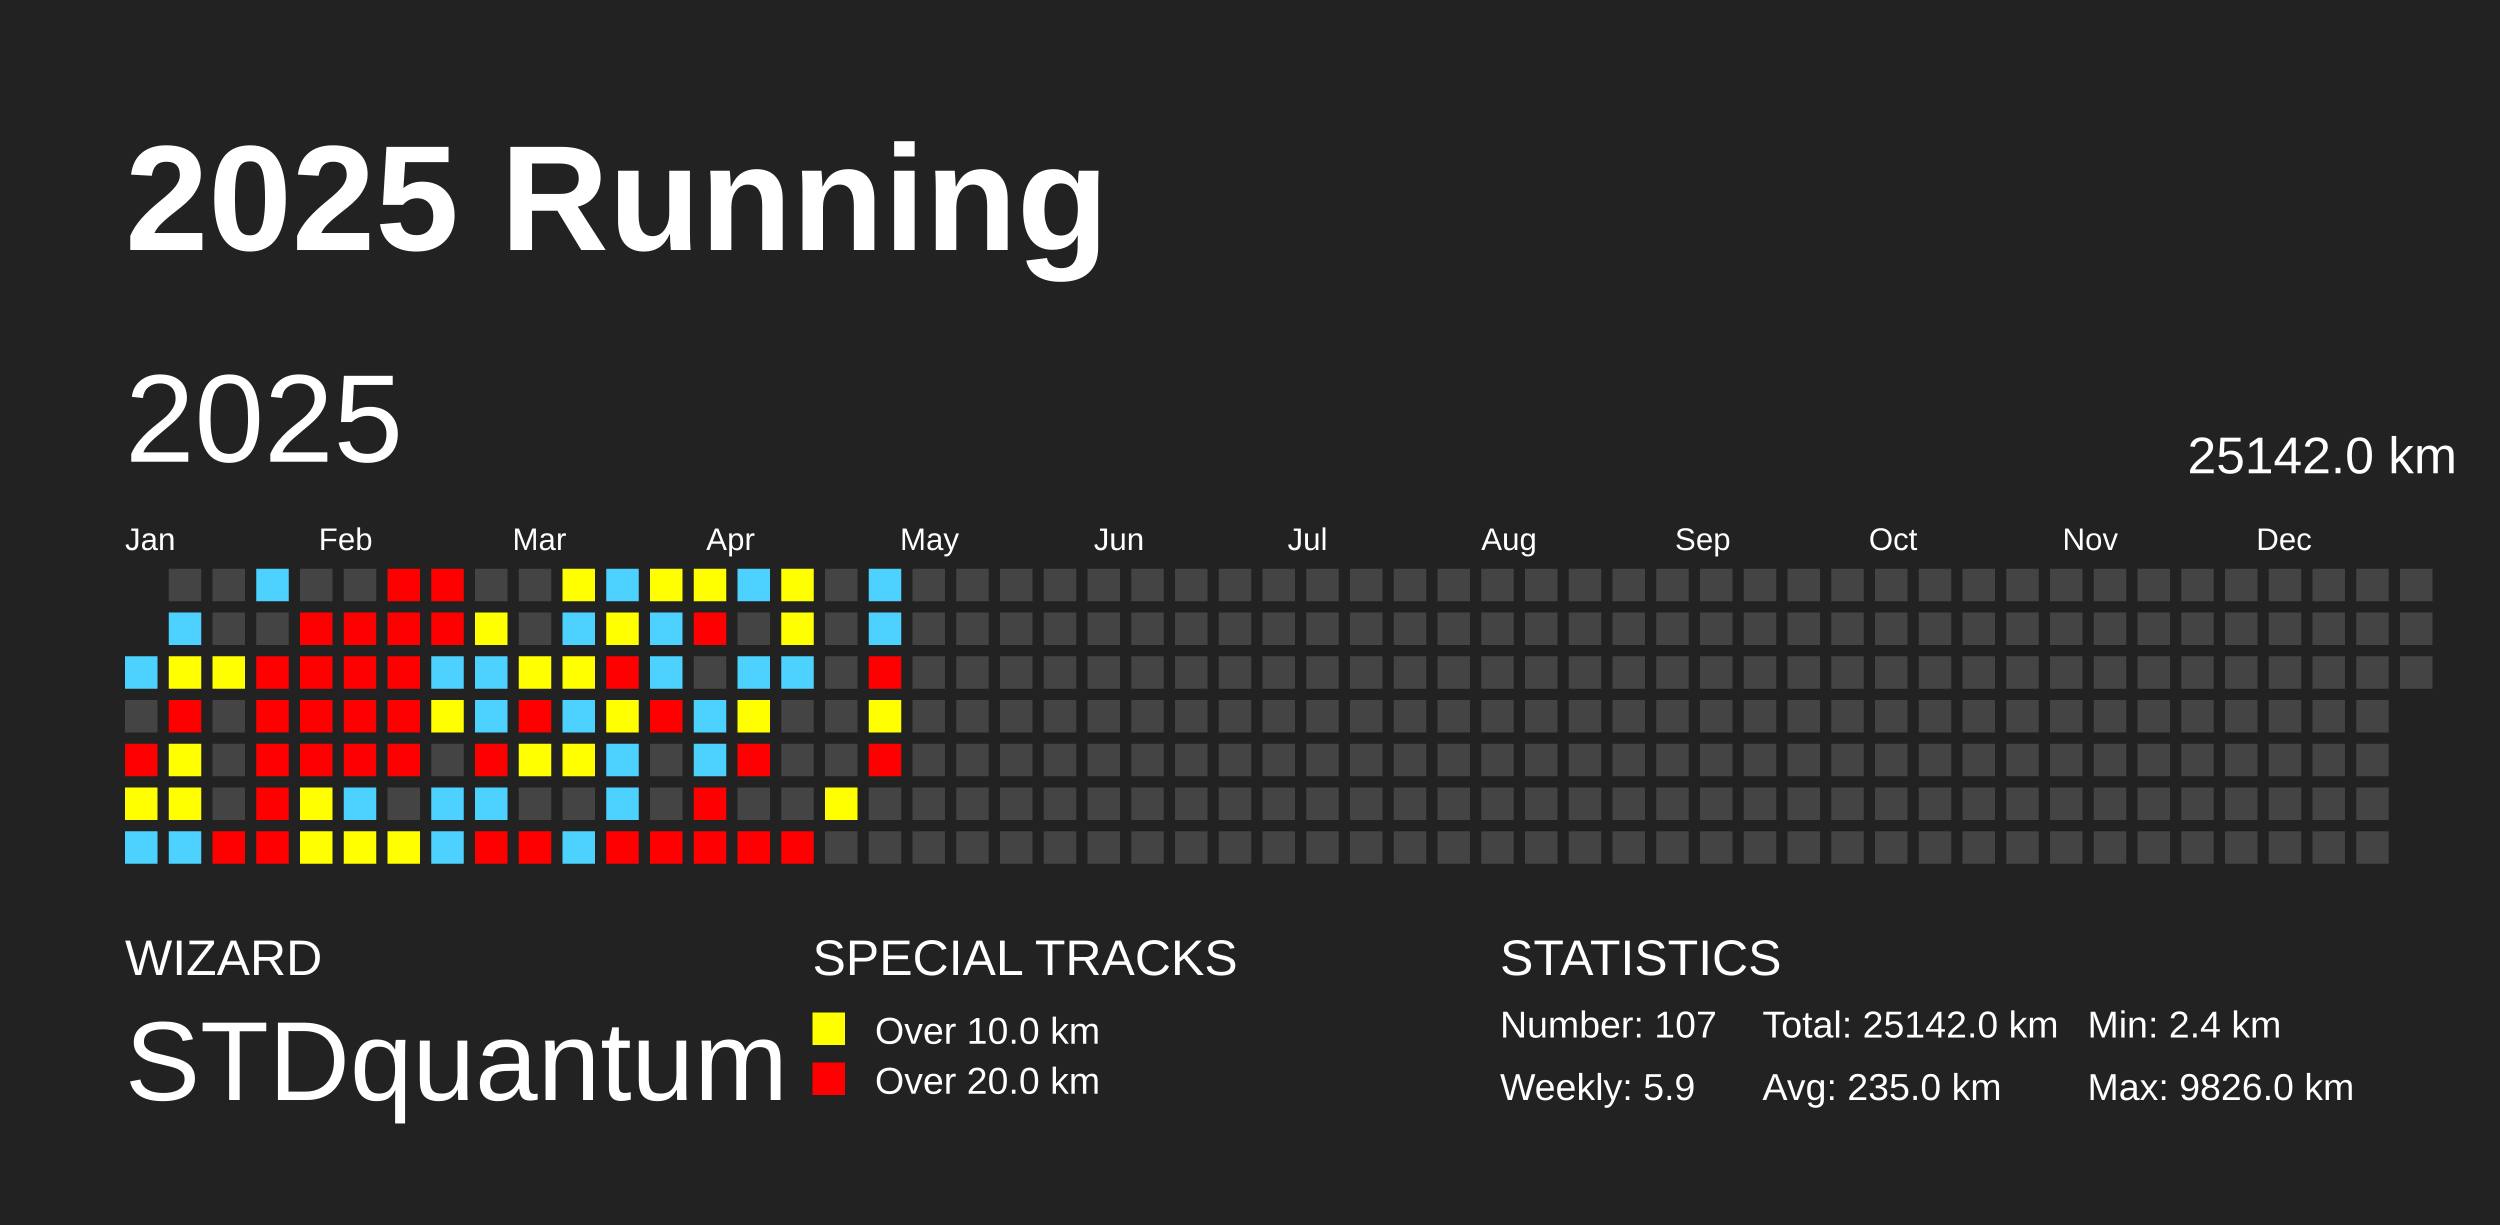
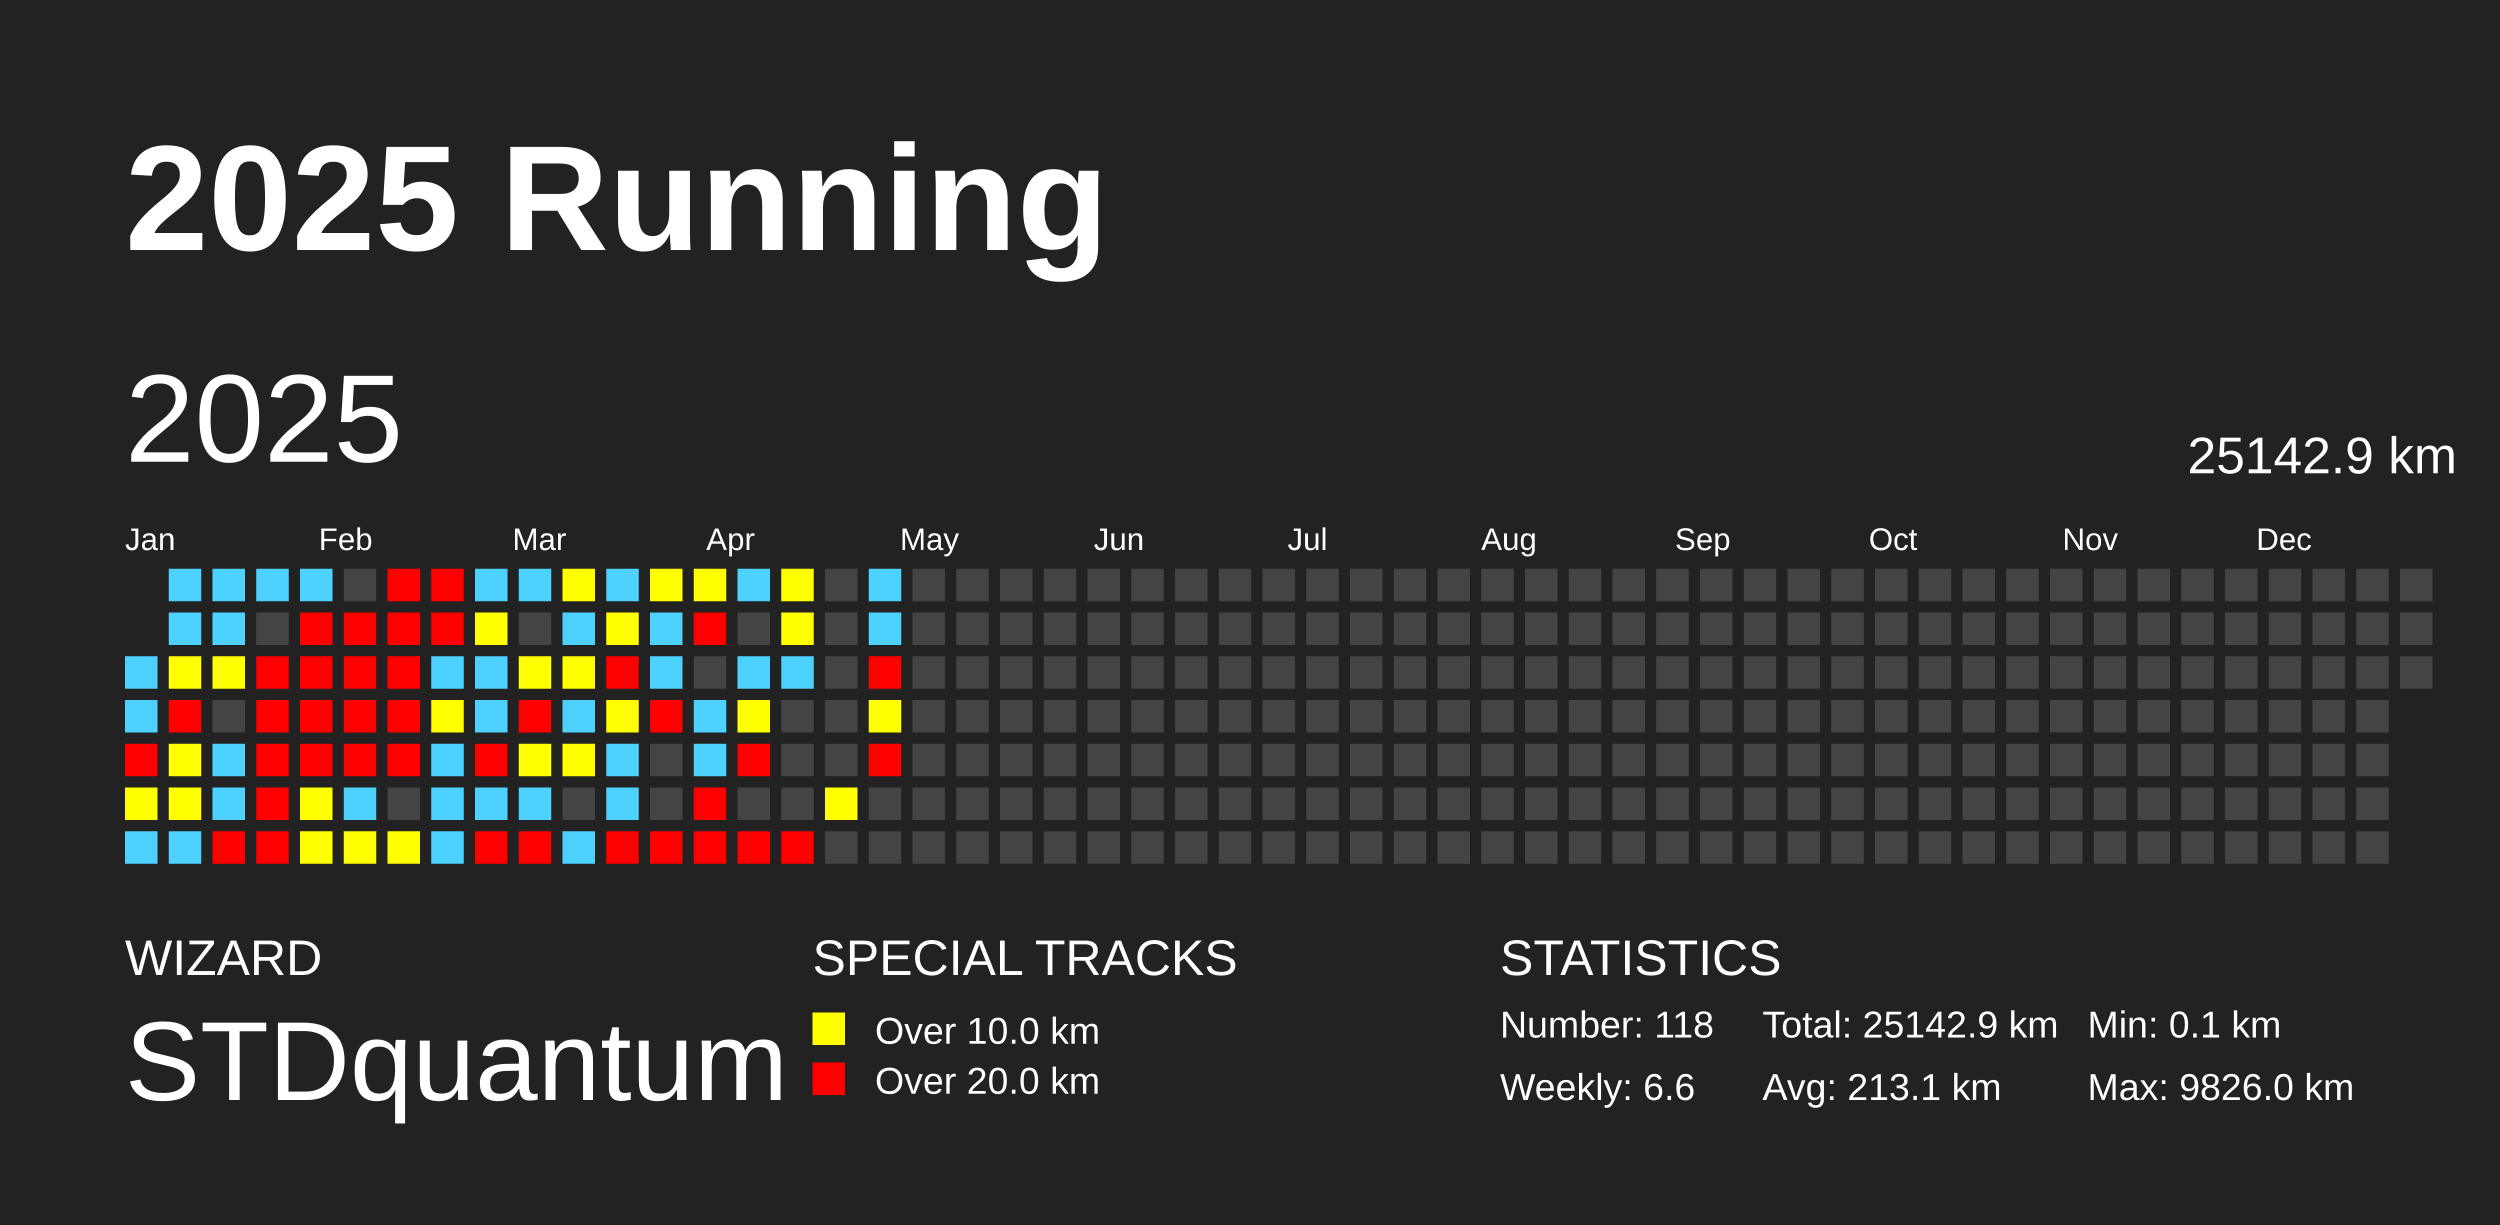
<svg xmlns="http://www.w3.org/2000/svg" baseProfile="full" height="98mm" version="1.1" viewBox="0,0,200,98" width="200mm">
  <defs />
  <rect fill="#222222" height="98" width="200" x="0" y="0" />
  <text fill="#FFFFFF" style="font-size:12px; font-family:Arial; font-weight:bold;" x="10" y="20">2025 Running</text>
  <text fill="#FFFFFF" style="font-size:4px; font-family:Arial" x="10" y="78">WIZARD</text>
  <text fill="#FFFFFF" style="font-size:9px; font-family:Arial" x="10" y="88">STDquantum</text>
  <text fill="#FFFFFF" style="font-size:4px; font-family:Arial" x="65" y="78">SPECIAL TRACKS</text>
  <rect fill="yellow" height="2.6" width="2.6" x="65" y="81" />
  <text fill="#FFFFFF" style="font-size:3px; font-family:Arial" x="70" y="83.5">Over 10.0 km</text>
  <rect fill="red" height="2.6" width="2.6" x="65" y="85" />
  <text fill="#FFFFFF" style="font-size:3px; font-family:Arial" x="70" y="87.5">Over 20.0 km</text>
  <text fill="#FFFFFF" style="font-size:4px; font-family:Arial" x="120" y="78">STATISTICS</text>
-   <text fill="#FFFFFF" style="font-size:3px; font-family:Arial" x="120" y="83">Number: 107</text>
-   <text fill="#FFFFFF" style="font-size:3px; font-family:Arial" x="120" y="88">Weekly: 5.9</text>
-   <text fill="#FFFFFF" style="font-size:3px; font-family:Arial" x="141" y="83">Total: 25142.0 km</text>
-   <text fill="#FFFFFF" style="font-size:3px; font-family:Arial" x="141" y="88">Avg: 235.0 km</text>
-   <text fill="#FFFFFF" style="font-size:3px; font-family:Arial" x="167" y="83">Min: 2.4 km</text>
+   <text fill="#FFFFFF" style="font-size:3px; font-family:Arial" x="120" y="83">Number: 118</text>
+   <text fill="#FFFFFF" style="font-size:3px; font-family:Arial" x="120" y="88">Weekly: 6.6</text>
+   <text fill="#FFFFFF" style="font-size:3px; font-family:Arial" x="141" y="83">Total: 25142.9 km</text>
+   <text fill="#FFFFFF" style="font-size:3px; font-family:Arial" x="141" y="88">Avg: 213.1 km</text>
+   <text fill="#FFFFFF" style="font-size:3px; font-family:Arial" x="167" y="83">Min: 0.1 km</text>
  <text fill="#FFFFFF" style="font-size:3px; font-family:Arial" x="167" y="88">Max: 9826.0 km</text>
  <text dominant-baseline="hanging" fill="#FFFFFF" style="font-size:10.0px; font-family:Arial;" x="10" y="30">2025</text>
-   <text dominant-baseline="hanging" fill="#FFFFFF" style="font-size:4.125px; font-family:Arial;" x="175" y="35">25142.0 km</text>
+   <text dominant-baseline="hanging" fill="#FFFFFF" style="font-size:4.125px; font-family:Arial;" x="175" y="35">25142.9 km</text>
  <text fill="#FFFFFF" style="font-size:2.5px; font-family:Arial" x="10.0" y="44">Jan</text>
  <text fill="#FFFFFF" style="font-size:2.5px; font-family:Arial" x="25.5" y="44">Feb</text>
  <text fill="#FFFFFF" style="font-size:2.5px; font-family:Arial" x="41.0" y="44">Mar</text>
  <text fill="#FFFFFF" style="font-size:2.5px; font-family:Arial" x="56.5" y="44">Apr</text>
  <text fill="#FFFFFF" style="font-size:2.5px; font-family:Arial" x="72.0" y="44">May</text>
  <text fill="#FFFFFF" style="font-size:2.5px; font-family:Arial" x="87.5" y="44">Jun</text>
  <text fill="#FFFFFF" style="font-size:2.5px; font-family:Arial" x="103.0" y="44">Jul</text>
  <text fill="#FFFFFF" style="font-size:2.5px; font-family:Arial" x="118.5" y="44">Aug</text>
  <text fill="#FFFFFF" style="font-size:2.5px; font-family:Arial" x="134.0" y="44">Sep</text>
  <text fill="#FFFFFF" style="font-size:2.5px; font-family:Arial" x="149.5" y="44">Oct</text>
  <text fill="#FFFFFF" style="font-size:2.5px; font-family:Arial" x="165.0" y="44">Nov</text>
  <text fill="#FFFFFF" style="font-size:2.5px; font-family:Arial" x="180.5" y="44">Dec</text>
  <rect fill="#4dd2ff" height="2.6" width="2.6" x="10.0" y="52.5" />
-   <rect fill="#444444" height="2.6" width="2.6" x="10.0" y="56.0" />
+   <rect fill="#4dd2ff" height="2.6" width="2.6" x="10.0" y="56.0" />
  <rect fill="red" height="2.6" width="2.6" x="10.0" y="59.5" />
  <rect fill="#ffff00" height="2.6" width="2.6" x="10.0" y="63.0" />
  <rect fill="#4dd2ff" height="2.6" width="2.6" x="10.0" y="66.5" />
-   <rect fill="#444444" height="2.6" width="2.6" x="13.5" y="45.5" />
+   <rect fill="#4dd2ff" height="2.6" width="2.6" x="13.5" y="45.5" />
  <rect fill="#4dd2ff" height="2.6" width="2.6" x="13.5" y="49.0" />
  <rect fill="#ffff00" height="2.6" width="2.6" x="13.5" y="52.5" />
  <rect fill="red" height="2.6" width="2.6" x="13.5" y="56.0" />
  <rect fill="#ffff00" height="2.6" width="2.6" x="13.5" y="59.5" />
  <rect fill="#ffff00" height="2.6" width="2.6" x="13.5" y="63.0" />
  <rect fill="#4dd2ff" height="2.6" width="2.6" x="13.5" y="66.5" />
-   <rect fill="#444444" height="2.6" width="2.6" x="17.0" y="45.5" />
-   <rect fill="#444444" height="2.6" width="2.6" x="17.0" y="49.0" />
+   <rect fill="#4dd2ff" height="2.6" width="2.6" x="17.0" y="45.5" />
+   <rect fill="#4dd2ff" height="2.6" width="2.6" x="17.0" y="49.0" />
  <rect fill="#ffff00" height="2.6" width="2.6" x="17.0" y="52.5" />
  <rect fill="#444444" height="2.6" width="2.6" x="17.0" y="56.0" />
-   <rect fill="#444444" height="2.6" width="2.6" x="17.0" y="59.5" />
-   <rect fill="#444444" height="2.6" width="2.6" x="17.0" y="63.0" />
+   <rect fill="#4dd2ff" height="2.6" width="2.6" x="17.0" y="59.5" />
+   <rect fill="#4dd2ff" height="2.6" width="2.6" x="17.0" y="63.0" />
  <rect fill="red" height="2.6" width="2.6" x="17.0" y="66.5" />
  <rect fill="#4dd2ff" height="2.6" width="2.6" x="20.5" y="45.5" />
  <rect fill="#444444" height="2.6" width="2.6" x="20.5" y="49.0" />
  <rect fill="red" height="2.6" width="2.6" x="20.5" y="52.5" />
  <rect fill="red" height="2.6" width="2.6" x="20.5" y="56.0" />
  <rect fill="red" height="2.6" width="2.6" x="20.5" y="59.5" />
  <rect fill="red" height="2.6" width="2.6" x="20.5" y="63.0" />
  <rect fill="red" height="2.6" width="2.6" x="20.5" y="66.5" />
-   <rect fill="#444444" height="2.6" width="2.6" x="24.0" y="45.5" />
+   <rect fill="#4dd2ff" height="2.6" width="2.6" x="24.0" y="45.5" />
  <rect fill="red" height="2.6" width="2.6" x="24.0" y="49.0" />
  <rect fill="red" height="2.6" width="2.6" x="24.0" y="52.5" />
  <rect fill="red" height="2.6" width="2.6" x="24.0" y="56.0" />
  <rect fill="red" height="2.6" width="2.6" x="24.0" y="59.5" />
  <rect fill="#ffff00" height="2.6" width="2.6" x="24.0" y="63.0" />
  <rect fill="#ffff00" height="2.6" width="2.6" x="24.0" y="66.5" />
  <rect fill="#444444" height="2.6" width="2.6" x="27.5" y="45.5" />
  <rect fill="red" height="2.6" width="2.6" x="27.5" y="49.0" />
  <rect fill="red" height="2.6" width="2.6" x="27.5" y="52.5" />
  <rect fill="red" height="2.6" width="2.6" x="27.5" y="56.0" />
  <rect fill="red" height="2.6" width="2.6" x="27.5" y="59.5" />
  <rect fill="#4dd2ff" height="2.6" width="2.6" x="27.5" y="63.0" />
  <rect fill="#ffff00" height="2.6" width="2.6" x="27.5" y="66.5" />
  <rect fill="red" height="2.6" width="2.6" x="31.0" y="45.5" />
  <rect fill="red" height="2.6" width="2.6" x="31.0" y="49.0" />
  <rect fill="red" height="2.6" width="2.6" x="31.0" y="52.5" />
  <rect fill="red" height="2.6" width="2.6" x="31.0" y="56.0" />
  <rect fill="red" height="2.6" width="2.6" x="31.0" y="59.5" />
  <rect fill="#444444" height="2.6" width="2.6" x="31.0" y="63.0" />
  <rect fill="#ffff00" height="2.6" width="2.6" x="31.0" y="66.5" />
  <rect fill="red" height="2.6" width="2.6" x="34.5" y="45.5" />
  <rect fill="red" height="2.6" width="2.6" x="34.5" y="49.0" />
  <rect fill="#4dd2ff" height="2.6" width="2.6" x="34.5" y="52.5" />
  <rect fill="#ffff00" height="2.6" width="2.6" x="34.5" y="56.0" />
-   <rect fill="#444444" height="2.6" width="2.6" x="34.5" y="59.5" />
+   <rect fill="#4dd2ff" height="2.6" width="2.6" x="34.5" y="59.5" />
  <rect fill="#4dd2ff" height="2.6" width="2.6" x="34.5" y="63.0" />
  <rect fill="#4dd2ff" height="2.6" width="2.6" x="34.5" y="66.5" />
-   <rect fill="#444444" height="2.6" width="2.6" x="38.0" y="45.5" />
+   <rect fill="#4dd2ff" height="2.6" width="2.6" x="38.0" y="45.5" />
  <rect fill="#ffff00" height="2.6" width="2.6" x="38.0" y="49.0" />
  <rect fill="#4dd2ff" height="2.6" width="2.6" x="38.0" y="52.5" />
  <rect fill="#4dd2ff" height="2.6" width="2.6" x="38.0" y="56.0" />
  <rect fill="red" height="2.6" width="2.6" x="38.0" y="59.5" />
  <rect fill="#4dd2ff" height="2.6" width="2.6" x="38.0" y="63.0" />
  <rect fill="red" height="2.6" width="2.6" x="38.0" y="66.5" />
-   <rect fill="#444444" height="2.6" width="2.6" x="41.5" y="45.5" />
+   <rect fill="#4dd2ff" height="2.6" width="2.6" x="41.5" y="45.5" />
  <rect fill="#444444" height="2.6" width="2.6" x="41.5" y="49.0" />
  <rect fill="#ffff00" height="2.6" width="2.6" x="41.5" y="52.5" />
  <rect fill="red" height="2.6" width="2.6" x="41.5" y="56.0" />
  <rect fill="#ffff00" height="2.6" width="2.6" x="41.5" y="59.5" />
-   <rect fill="#444444" height="2.6" width="2.6" x="41.5" y="63.0" />
+   <rect fill="#4dd2ff" height="2.6" width="2.6" x="41.5" y="63.0" />
  <rect fill="red" height="2.6" width="2.6" x="41.5" y="66.5" />
  <rect fill="#ffff00" height="2.6" width="2.6" x="45.0" y="45.5" />
  <rect fill="#4dd2ff" height="2.6" width="2.6" x="45.0" y="49.0" />
  <rect fill="#ffff00" height="2.6" width="2.6" x="45.0" y="52.5" />
  <rect fill="#4dd2ff" height="2.6" width="2.6" x="45.0" y="56.0" />
  <rect fill="#ffff00" height="2.6" width="2.6" x="45.0" y="59.5" />
  <rect fill="#444444" height="2.6" width="2.6" x="45.0" y="63.0" />
  <rect fill="#4dd2ff" height="2.6" width="2.6" x="45.0" y="66.5" />
  <rect fill="#4dd2ff" height="2.6" width="2.6" x="48.5" y="45.5" />
  <rect fill="#ffff00" height="2.6" width="2.6" x="48.5" y="49.0" />
  <rect fill="red" height="2.6" width="2.6" x="48.5" y="52.5" />
-   <rect fill="#ffff00" height="2.6" width="2.6" x="48.5" y="56.0" />
+   <rect fill="#fffe00" height="2.6" width="2.6" x="48.5" y="56.0" />
  <rect fill="#4dd2ff" height="2.6" width="2.6" x="48.5" y="59.5" />
  <rect fill="#4dd2ff" height="2.6" width="2.6" x="48.5" y="63.0" />
  <rect fill="red" height="2.6" width="2.6" x="48.5" y="66.5" />
  <rect fill="#ffff00" height="2.6" width="2.6" x="52.0" y="45.5" />
  <rect fill="#4dd2ff" height="2.6" width="2.6" x="52.0" y="49.0" />
  <rect fill="#4dd2ff" height="2.6" width="2.6" x="52.0" y="52.5" />
  <rect fill="red" height="2.6" width="2.6" x="52.0" y="56.0" />
  <rect fill="#444444" height="2.6" width="2.6" x="52.0" y="59.5" />
  <rect fill="#444444" height="2.6" width="2.6" x="52.0" y="63.0" />
  <rect fill="red" height="2.6" width="2.6" x="52.0" y="66.5" />
  <rect fill="#ffff00" height="2.6" width="2.6" x="55.5" y="45.5" />
  <rect fill="red" height="2.6" width="2.6" x="55.5" y="49.0" />
  <rect fill="#444444" height="2.6" width="2.6" x="55.5" y="52.5" />
  <rect fill="#4dd2ff" height="2.6" width="2.6" x="55.5" y="56.0" />
  <rect fill="#4dd2ff" height="2.6" width="2.6" x="55.5" y="59.5" />
  <rect fill="red" height="2.6" width="2.6" x="55.5" y="63.0" />
  <rect fill="red" height="2.6" width="2.6" x="55.5" y="66.5" />
  <rect fill="#4dd2ff" height="2.6" width="2.6" x="59.0" y="45.5" />
  <rect fill="#444444" height="2.6" width="2.6" x="59.0" y="49.0" />
  <rect fill="#4dd2ff" height="2.6" width="2.6" x="59.0" y="52.5" />
  <rect fill="#ffff00" height="2.6" width="2.6" x="59.0" y="56.0" />
  <rect fill="red" height="2.6" width="2.6" x="59.0" y="59.5" />
  <rect fill="#444444" height="2.6" width="2.6" x="59.0" y="63.0" />
  <rect fill="red" height="2.6" width="2.6" x="59.0" y="66.5" />
  <rect fill="#ffff00" height="2.6" width="2.6" x="62.5" y="45.5" />
  <rect fill="#ffff00" height="2.6" width="2.6" x="62.5" y="49.0" />
  <rect fill="#4dd2ff" height="2.6" width="2.6" x="62.5" y="52.5" />
  <rect fill="#444444" height="2.6" width="2.6" x="62.5" y="56.0" />
  <rect fill="#444444" height="2.6" width="2.6" x="62.5" y="59.5" />
  <rect fill="#444444" height="2.6" width="2.6" x="62.5" y="63.0" />
  <rect fill="red" height="2.6" width="2.6" x="62.5" y="66.5" />
  <rect fill="#444444" height="2.6" width="2.6" x="66.0" y="45.5" />
  <rect fill="#444444" height="2.6" width="2.6" x="66.0" y="49.0" />
  <rect fill="#444444" height="2.6" width="2.6" x="66.0" y="52.5" />
  <rect fill="#444444" height="2.6" width="2.6" x="66.0" y="56.0" />
  <rect fill="#444444" height="2.6" width="2.6" x="66.0" y="59.5" />
  <rect fill="#ffff00" height="2.6" width="2.6" x="66.0" y="63.0" />
  <rect fill="#444444" height="2.6" width="2.6" x="66.0" y="66.5" />
  <rect fill="#4dd2ff" height="2.6" width="2.6" x="69.5" y="45.5" />
  <rect fill="#4dd2ff" height="2.6" width="2.6" x="69.5" y="49.0" />
  <rect fill="red" height="2.6" width="2.6" x="69.5" y="52.5" />
  <rect fill="#ffff00" height="2.6" width="2.6" x="69.5" y="56.0" />
  <rect fill="red" height="2.6" width="2.6" x="69.5" y="59.5" />
  <rect fill="#444444" height="2.6" width="2.6" x="69.5" y="63.0" />
  <rect fill="#444444" height="2.6" width="2.6" x="69.5" y="66.5" />
  <rect fill="#444444" height="2.6" width="2.6" x="73.0" y="45.5" />
  <rect fill="#444444" height="2.6" width="2.6" x="73.0" y="49.0" />
  <rect fill="#444444" height="2.6" width="2.6" x="73.0" y="52.5" />
  <rect fill="#444444" height="2.6" width="2.6" x="73.0" y="56.0" />
  <rect fill="#444444" height="2.6" width="2.6" x="73.0" y="59.5" />
  <rect fill="#444444" height="2.6" width="2.6" x="73.0" y="63.0" />
  <rect fill="#444444" height="2.6" width="2.6" x="73.0" y="66.5" />
  <rect fill="#444444" height="2.6" width="2.6" x="76.5" y="45.5" />
  <rect fill="#444444" height="2.6" width="2.6" x="76.5" y="49.0" />
  <rect fill="#444444" height="2.6" width="2.6" x="76.5" y="52.5" />
  <rect fill="#444444" height="2.6" width="2.6" x="76.5" y="56.0" />
  <rect fill="#444444" height="2.6" width="2.6" x="76.5" y="59.5" />
  <rect fill="#444444" height="2.6" width="2.6" x="76.5" y="63.0" />
  <rect fill="#444444" height="2.6" width="2.6" x="76.5" y="66.5" />
  <rect fill="#444444" height="2.6" width="2.6" x="80.0" y="45.5" />
  <rect fill="#444444" height="2.6" width="2.6" x="80.0" y="49.0" />
  <rect fill="#444444" height="2.6" width="2.6" x="80.0" y="52.5" />
  <rect fill="#444444" height="2.6" width="2.6" x="80.0" y="56.0" />
  <rect fill="#444444" height="2.6" width="2.6" x="80.0" y="59.5" />
  <rect fill="#444444" height="2.6" width="2.6" x="80.0" y="63.0" />
  <rect fill="#444444" height="2.6" width="2.6" x="80.0" y="66.5" />
  <rect fill="#444444" height="2.6" width="2.6" x="83.5" y="45.5" />
  <rect fill="#444444" height="2.6" width="2.6" x="83.5" y="49.0" />
  <rect fill="#444444" height="2.6" width="2.6" x="83.5" y="52.5" />
  <rect fill="#444444" height="2.6" width="2.6" x="83.5" y="56.0" />
  <rect fill="#444444" height="2.6" width="2.6" x="83.5" y="59.5" />
  <rect fill="#444444" height="2.6" width="2.6" x="83.5" y="63.0" />
  <rect fill="#444444" height="2.6" width="2.6" x="83.5" y="66.5" />
  <rect fill="#444444" height="2.6" width="2.6" x="87.0" y="45.5" />
  <rect fill="#444444" height="2.6" width="2.6" x="87.0" y="49.0" />
  <rect fill="#444444" height="2.6" width="2.6" x="87.0" y="52.5" />
  <rect fill="#444444" height="2.6" width="2.6" x="87.0" y="56.0" />
  <rect fill="#444444" height="2.6" width="2.6" x="87.0" y="59.5" />
  <rect fill="#444444" height="2.6" width="2.6" x="87.0" y="63.0" />
  <rect fill="#444444" height="2.6" width="2.6" x="87.0" y="66.5" />
  <rect fill="#444444" height="2.6" width="2.6" x="90.5" y="45.5" />
  <rect fill="#444444" height="2.6" width="2.6" x="90.5" y="49.0" />
  <rect fill="#444444" height="2.6" width="2.6" x="90.5" y="52.5" />
  <rect fill="#444444" height="2.6" width="2.6" x="90.5" y="56.0" />
  <rect fill="#444444" height="2.6" width="2.6" x="90.5" y="59.5" />
  <rect fill="#444444" height="2.6" width="2.6" x="90.5" y="63.0" />
  <rect fill="#444444" height="2.6" width="2.6" x="90.5" y="66.5" />
  <rect fill="#444444" height="2.6" width="2.6" x="94.0" y="45.5" />
  <rect fill="#444444" height="2.6" width="2.6" x="94.0" y="49.0" />
  <rect fill="#444444" height="2.6" width="2.6" x="94.0" y="52.5" />
  <rect fill="#444444" height="2.6" width="2.6" x="94.0" y="56.0" />
  <rect fill="#444444" height="2.6" width="2.6" x="94.0" y="59.5" />
  <rect fill="#444444" height="2.6" width="2.6" x="94.0" y="63.0" />
  <rect fill="#444444" height="2.6" width="2.6" x="94.0" y="66.5" />
  <rect fill="#444444" height="2.6" width="2.6" x="97.5" y="45.5" />
  <rect fill="#444444" height="2.6" width="2.6" x="97.5" y="49.0" />
  <rect fill="#444444" height="2.6" width="2.6" x="97.5" y="52.5" />
  <rect fill="#444444" height="2.6" width="2.6" x="97.5" y="56.0" />
  <rect fill="#444444" height="2.6" width="2.6" x="97.5" y="59.5" />
  <rect fill="#444444" height="2.6" width="2.6" x="97.5" y="63.0" />
  <rect fill="#444444" height="2.6" width="2.6" x="97.5" y="66.5" />
  <rect fill="#444444" height="2.6" width="2.6" x="101.0" y="45.5" />
  <rect fill="#444444" height="2.6" width="2.6" x="101.0" y="49.0" />
  <rect fill="#444444" height="2.6" width="2.6" x="101.0" y="52.5" />
  <rect fill="#444444" height="2.6" width="2.6" x="101.0" y="56.0" />
  <rect fill="#444444" height="2.6" width="2.6" x="101.0" y="59.5" />
  <rect fill="#444444" height="2.6" width="2.6" x="101.0" y="63.0" />
  <rect fill="#444444" height="2.6" width="2.6" x="101.0" y="66.5" />
  <rect fill="#444444" height="2.6" width="2.6" x="104.5" y="45.5" />
  <rect fill="#444444" height="2.6" width="2.6" x="104.5" y="49.0" />
  <rect fill="#444444" height="2.6" width="2.6" x="104.5" y="52.5" />
  <rect fill="#444444" height="2.6" width="2.6" x="104.5" y="56.0" />
  <rect fill="#444444" height="2.6" width="2.6" x="104.5" y="59.5" />
  <rect fill="#444444" height="2.6" width="2.6" x="104.5" y="63.0" />
  <rect fill="#444444" height="2.6" width="2.6" x="104.5" y="66.5" />
  <rect fill="#444444" height="2.6" width="2.6" x="108.0" y="45.5" />
  <rect fill="#444444" height="2.6" width="2.6" x="108.0" y="49.0" />
  <rect fill="#444444" height="2.6" width="2.6" x="108.0" y="52.5" />
  <rect fill="#444444" height="2.6" width="2.6" x="108.0" y="56.0" />
  <rect fill="#444444" height="2.6" width="2.6" x="108.0" y="59.5" />
  <rect fill="#444444" height="2.6" width="2.6" x="108.0" y="63.0" />
  <rect fill="#444444" height="2.6" width="2.6" x="108.0" y="66.5" />
  <rect fill="#444444" height="2.6" width="2.6" x="111.5" y="45.5" />
  <rect fill="#444444" height="2.6" width="2.6" x="111.5" y="49.0" />
  <rect fill="#444444" height="2.6" width="2.6" x="111.5" y="52.5" />
  <rect fill="#444444" height="2.6" width="2.6" x="111.5" y="56.0" />
  <rect fill="#444444" height="2.6" width="2.6" x="111.5" y="59.5" />
  <rect fill="#444444" height="2.6" width="2.6" x="111.5" y="63.0" />
  <rect fill="#444444" height="2.6" width="2.6" x="111.5" y="66.5" />
  <rect fill="#444444" height="2.6" width="2.6" x="115.0" y="45.5" />
  <rect fill="#444444" height="2.6" width="2.6" x="115.0" y="49.0" />
  <rect fill="#444444" height="2.6" width="2.6" x="115.0" y="52.5" />
  <rect fill="#444444" height="2.6" width="2.6" x="115.0" y="56.0" />
  <rect fill="#444444" height="2.6" width="2.6" x="115.0" y="59.5" />
  <rect fill="#444444" height="2.6" width="2.6" x="115.0" y="63.0" />
  <rect fill="#444444" height="2.6" width="2.6" x="115.0" y="66.5" />
  <rect fill="#444444" height="2.6" width="2.6" x="118.5" y="45.5" />
  <rect fill="#444444" height="2.6" width="2.6" x="118.5" y="49.0" />
  <rect fill="#444444" height="2.6" width="2.6" x="118.5" y="52.5" />
  <rect fill="#444444" height="2.6" width="2.6" x="118.5" y="56.0" />
  <rect fill="#444444" height="2.6" width="2.6" x="118.5" y="59.5" />
  <rect fill="#444444" height="2.6" width="2.6" x="118.5" y="63.0" />
  <rect fill="#444444" height="2.6" width="2.6" x="118.5" y="66.5" />
  <rect fill="#444444" height="2.6" width="2.6" x="122.0" y="45.5" />
  <rect fill="#444444" height="2.6" width="2.6" x="122.0" y="49.0" />
  <rect fill="#444444" height="2.6" width="2.6" x="122.0" y="52.5" />
  <rect fill="#444444" height="2.6" width="2.6" x="122.0" y="56.0" />
  <rect fill="#444444" height="2.6" width="2.6" x="122.0" y="59.5" />
  <rect fill="#444444" height="2.6" width="2.6" x="122.0" y="63.0" />
  <rect fill="#444444" height="2.6" width="2.6" x="122.0" y="66.5" />
  <rect fill="#444444" height="2.6" width="2.6" x="125.5" y="45.5" />
  <rect fill="#444444" height="2.6" width="2.6" x="125.5" y="49.0" />
  <rect fill="#444444" height="2.6" width="2.6" x="125.5" y="52.5" />
  <rect fill="#444444" height="2.6" width="2.6" x="125.5" y="56.0" />
  <rect fill="#444444" height="2.6" width="2.6" x="125.5" y="59.5" />
  <rect fill="#444444" height="2.6" width="2.6" x="125.5" y="63.0" />
  <rect fill="#444444" height="2.6" width="2.6" x="125.5" y="66.5" />
  <rect fill="#444444" height="2.6" width="2.6" x="129.0" y="45.5" />
  <rect fill="#444444" height="2.6" width="2.6" x="129.0" y="49.0" />
  <rect fill="#444444" height="2.6" width="2.6" x="129.0" y="52.5" />
  <rect fill="#444444" height="2.6" width="2.6" x="129.0" y="56.0" />
  <rect fill="#444444" height="2.6" width="2.6" x="129.0" y="59.5" />
  <rect fill="#444444" height="2.6" width="2.6" x="129.0" y="63.0" />
  <rect fill="#444444" height="2.6" width="2.6" x="129.0" y="66.5" />
  <rect fill="#444444" height="2.6" width="2.6" x="132.5" y="45.5" />
  <rect fill="#444444" height="2.6" width="2.6" x="132.5" y="49.0" />
  <rect fill="#444444" height="2.6" width="2.6" x="132.5" y="52.5" />
  <rect fill="#444444" height="2.6" width="2.6" x="132.5" y="56.0" />
  <rect fill="#444444" height="2.6" width="2.6" x="132.5" y="59.5" />
  <rect fill="#444444" height="2.6" width="2.6" x="132.5" y="63.0" />
  <rect fill="#444444" height="2.6" width="2.6" x="132.5" y="66.5" />
  <rect fill="#444444" height="2.6" width="2.6" x="136.0" y="45.5" />
  <rect fill="#444444" height="2.6" width="2.6" x="136.0" y="49.0" />
  <rect fill="#444444" height="2.6" width="2.6" x="136.0" y="52.5" />
  <rect fill="#444444" height="2.6" width="2.6" x="136.0" y="56.0" />
  <rect fill="#444444" height="2.6" width="2.6" x="136.0" y="59.5" />
  <rect fill="#444444" height="2.6" width="2.6" x="136.0" y="63.0" />
  <rect fill="#444444" height="2.6" width="2.6" x="136.0" y="66.5" />
  <rect fill="#444444" height="2.6" width="2.6" x="139.5" y="45.5" />
  <rect fill="#444444" height="2.6" width="2.6" x="139.5" y="49.0" />
  <rect fill="#444444" height="2.6" width="2.6" x="139.5" y="52.5" />
  <rect fill="#444444" height="2.6" width="2.6" x="139.5" y="56.0" />
  <rect fill="#444444" height="2.6" width="2.6" x="139.5" y="59.5" />
  <rect fill="#444444" height="2.6" width="2.6" x="139.5" y="63.0" />
  <rect fill="#444444" height="2.6" width="2.6" x="139.5" y="66.5" />
  <rect fill="#444444" height="2.6" width="2.6" x="143.0" y="45.5" />
  <rect fill="#444444" height="2.6" width="2.6" x="143.0" y="49.0" />
  <rect fill="#444444" height="2.6" width="2.6" x="143.0" y="52.5" />
  <rect fill="#444444" height="2.6" width="2.6" x="143.0" y="56.0" />
  <rect fill="#444444" height="2.6" width="2.6" x="143.0" y="59.5" />
  <rect fill="#444444" height="2.6" width="2.6" x="143.0" y="63.0" />
  <rect fill="#444444" height="2.6" width="2.6" x="143.0" y="66.5" />
  <rect fill="#444444" height="2.6" width="2.6" x="146.5" y="45.5" />
  <rect fill="#444444" height="2.6" width="2.6" x="146.5" y="49.0" />
  <rect fill="#444444" height="2.6" width="2.6" x="146.5" y="52.5" />
  <rect fill="#444444" height="2.6" width="2.6" x="146.5" y="56.0" />
  <rect fill="#444444" height="2.6" width="2.6" x="146.5" y="59.5" />
  <rect fill="#444444" height="2.6" width="2.6" x="146.5" y="63.0" />
  <rect fill="#444444" height="2.6" width="2.6" x="146.5" y="66.5" />
  <rect fill="#444444" height="2.6" width="2.6" x="150.0" y="45.5" />
  <rect fill="#444444" height="2.6" width="2.6" x="150.0" y="49.0" />
  <rect fill="#444444" height="2.6" width="2.6" x="150.0" y="52.5" />
  <rect fill="#444444" height="2.6" width="2.6" x="150.0" y="56.0" />
  <rect fill="#444444" height="2.6" width="2.6" x="150.0" y="59.5" />
  <rect fill="#444444" height="2.6" width="2.6" x="150.0" y="63.0" />
  <rect fill="#444444" height="2.6" width="2.6" x="150.0" y="66.5" />
  <rect fill="#444444" height="2.6" width="2.6" x="153.5" y="45.5" />
  <rect fill="#444444" height="2.6" width="2.6" x="153.5" y="49.0" />
  <rect fill="#444444" height="2.6" width="2.6" x="153.5" y="52.5" />
  <rect fill="#444444" height="2.6" width="2.6" x="153.5" y="56.0" />
  <rect fill="#444444" height="2.6" width="2.6" x="153.5" y="59.5" />
  <rect fill="#444444" height="2.6" width="2.6" x="153.5" y="63.0" />
  <rect fill="#444444" height="2.6" width="2.6" x="153.5" y="66.5" />
  <rect fill="#444444" height="2.6" width="2.6" x="157.0" y="45.5" />
  <rect fill="#444444" height="2.6" width="2.6" x="157.0" y="49.0" />
  <rect fill="#444444" height="2.6" width="2.6" x="157.0" y="52.5" />
  <rect fill="#444444" height="2.6" width="2.6" x="157.0" y="56.0" />
  <rect fill="#444444" height="2.6" width="2.6" x="157.0" y="59.5" />
  <rect fill="#444444" height="2.6" width="2.6" x="157.0" y="63.0" />
  <rect fill="#444444" height="2.6" width="2.6" x="157.0" y="66.5" />
  <rect fill="#444444" height="2.6" width="2.6" x="160.5" y="45.5" />
  <rect fill="#444444" height="2.6" width="2.6" x="160.5" y="49.0" />
  <rect fill="#444444" height="2.6" width="2.6" x="160.5" y="52.5" />
  <rect fill="#444444" height="2.6" width="2.6" x="160.5" y="56.0" />
  <rect fill="#444444" height="2.6" width="2.6" x="160.5" y="59.5" />
  <rect fill="#444444" height="2.6" width="2.6" x="160.5" y="63.0" />
  <rect fill="#444444" height="2.6" width="2.6" x="160.5" y="66.5" />
  <rect fill="#444444" height="2.6" width="2.6" x="164.0" y="45.5" />
  <rect fill="#444444" height="2.6" width="2.6" x="164.0" y="49.0" />
  <rect fill="#444444" height="2.6" width="2.6" x="164.0" y="52.5" />
  <rect fill="#444444" height="2.6" width="2.6" x="164.0" y="56.0" />
  <rect fill="#444444" height="2.6" width="2.6" x="164.0" y="59.5" />
  <rect fill="#444444" height="2.6" width="2.6" x="164.0" y="63.0" />
  <rect fill="#444444" height="2.6" width="2.6" x="164.0" y="66.5" />
  <rect fill="#444444" height="2.6" width="2.6" x="167.5" y="45.5" />
  <rect fill="#444444" height="2.6" width="2.6" x="167.5" y="49.0" />
  <rect fill="#444444" height="2.6" width="2.6" x="167.5" y="52.5" />
  <rect fill="#444444" height="2.6" width="2.6" x="167.5" y="56.0" />
  <rect fill="#444444" height="2.6" width="2.6" x="167.5" y="59.5" />
  <rect fill="#444444" height="2.6" width="2.6" x="167.5" y="63.0" />
  <rect fill="#444444" height="2.6" width="2.6" x="167.5" y="66.5" />
  <rect fill="#444444" height="2.6" width="2.6" x="171.0" y="45.5" />
  <rect fill="#444444" height="2.6" width="2.6" x="171.0" y="49.0" />
  <rect fill="#444444" height="2.6" width="2.6" x="171.0" y="52.5" />
  <rect fill="#444444" height="2.6" width="2.6" x="171.0" y="56.0" />
  <rect fill="#444444" height="2.6" width="2.6" x="171.0" y="59.5" />
  <rect fill="#444444" height="2.6" width="2.6" x="171.0" y="63.0" />
  <rect fill="#444444" height="2.6" width="2.6" x="171.0" y="66.5" />
  <rect fill="#444444" height="2.6" width="2.6" x="174.5" y="45.5" />
  <rect fill="#444444" height="2.6" width="2.6" x="174.5" y="49.0" />
  <rect fill="#444444" height="2.6" width="2.6" x="174.5" y="52.5" />
  <rect fill="#444444" height="2.6" width="2.6" x="174.5" y="56.0" />
  <rect fill="#444444" height="2.6" width="2.6" x="174.5" y="59.5" />
  <rect fill="#444444" height="2.6" width="2.6" x="174.5" y="63.0" />
  <rect fill="#444444" height="2.6" width="2.6" x="174.5" y="66.5" />
  <rect fill="#444444" height="2.6" width="2.6" x="178.0" y="45.5" />
  <rect fill="#444444" height="2.6" width="2.6" x="178.0" y="49.0" />
  <rect fill="#444444" height="2.6" width="2.6" x="178.0" y="52.5" />
  <rect fill="#444444" height="2.6" width="2.6" x="178.0" y="56.0" />
  <rect fill="#444444" height="2.6" width="2.6" x="178.0" y="59.5" />
  <rect fill="#444444" height="2.6" width="2.6" x="178.0" y="63.0" />
  <rect fill="#444444" height="2.6" width="2.6" x="178.0" y="66.5" />
  <rect fill="#444444" height="2.6" width="2.6" x="181.5" y="45.5" />
  <rect fill="#444444" height="2.6" width="2.6" x="181.5" y="49.0" />
  <rect fill="#444444" height="2.6" width="2.6" x="181.5" y="52.5" />
  <rect fill="#444444" height="2.6" width="2.6" x="181.5" y="56.0" />
  <rect fill="#444444" height="2.6" width="2.6" x="181.5" y="59.5" />
  <rect fill="#444444" height="2.6" width="2.6" x="181.5" y="63.0" />
  <rect fill="#444444" height="2.6" width="2.6" x="181.5" y="66.5" />
  <rect fill="#444444" height="2.6" width="2.6" x="185.0" y="45.5" />
  <rect fill="#444444" height="2.6" width="2.6" x="185.0" y="49.0" />
  <rect fill="#444444" height="2.6" width="2.6" x="185.0" y="52.5" />
  <rect fill="#444444" height="2.6" width="2.6" x="185.0" y="56.0" />
  <rect fill="#444444" height="2.6" width="2.6" x="185.0" y="59.5" />
  <rect fill="#444444" height="2.6" width="2.6" x="185.0" y="63.0" />
  <rect fill="#444444" height="2.6" width="2.6" x="185.0" y="66.5" />
  <rect fill="#444444" height="2.6" width="2.6" x="188.5" y="45.5" />
  <rect fill="#444444" height="2.6" width="2.6" x="188.5" y="49.0" />
  <rect fill="#444444" height="2.6" width="2.6" x="188.5" y="52.5" />
  <rect fill="#444444" height="2.6" width="2.6" x="188.5" y="56.0" />
  <rect fill="#444444" height="2.6" width="2.6" x="188.5" y="59.5" />
  <rect fill="#444444" height="2.6" width="2.6" x="188.5" y="63.0" />
  <rect fill="#444444" height="2.6" width="2.6" x="188.5" y="66.5" />
  <rect fill="#444444" height="2.6" width="2.6" x="192.0" y="45.5" />
  <rect fill="#444444" height="2.6" width="2.6" x="192.0" y="49.0" />
  <rect fill="#444444" height="2.6" width="2.6" x="192.0" y="52.5" />
</svg>
